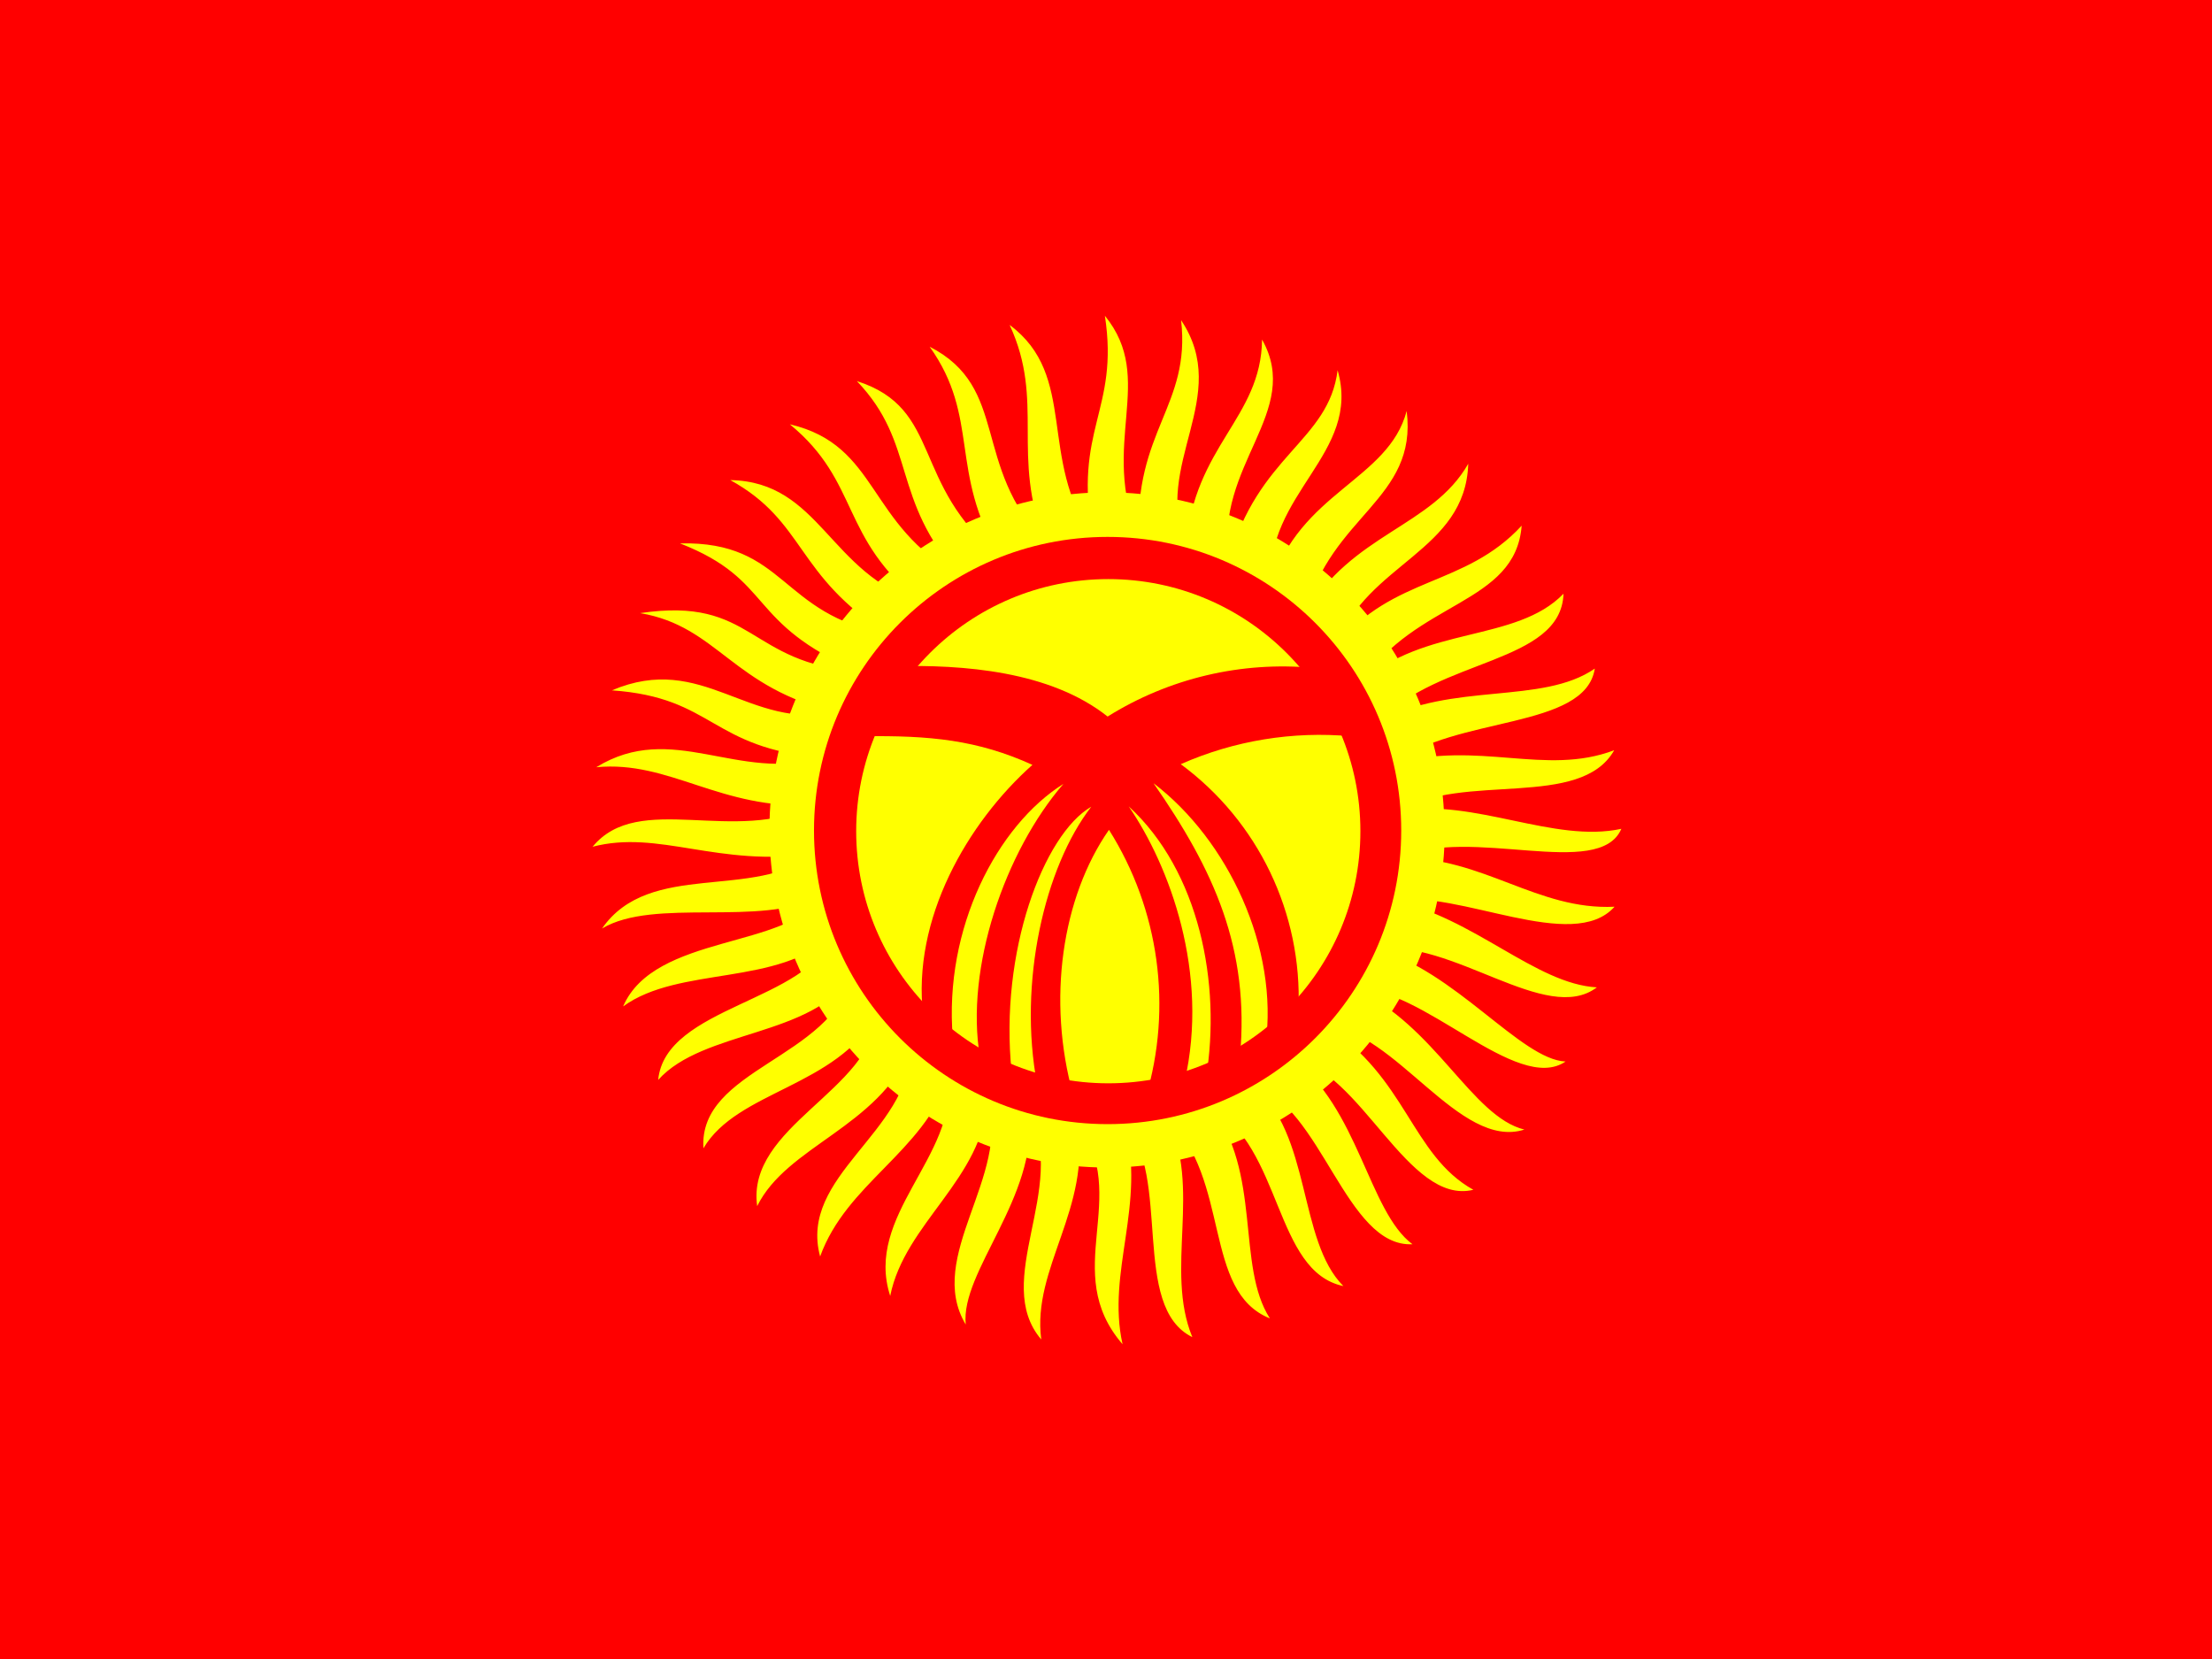
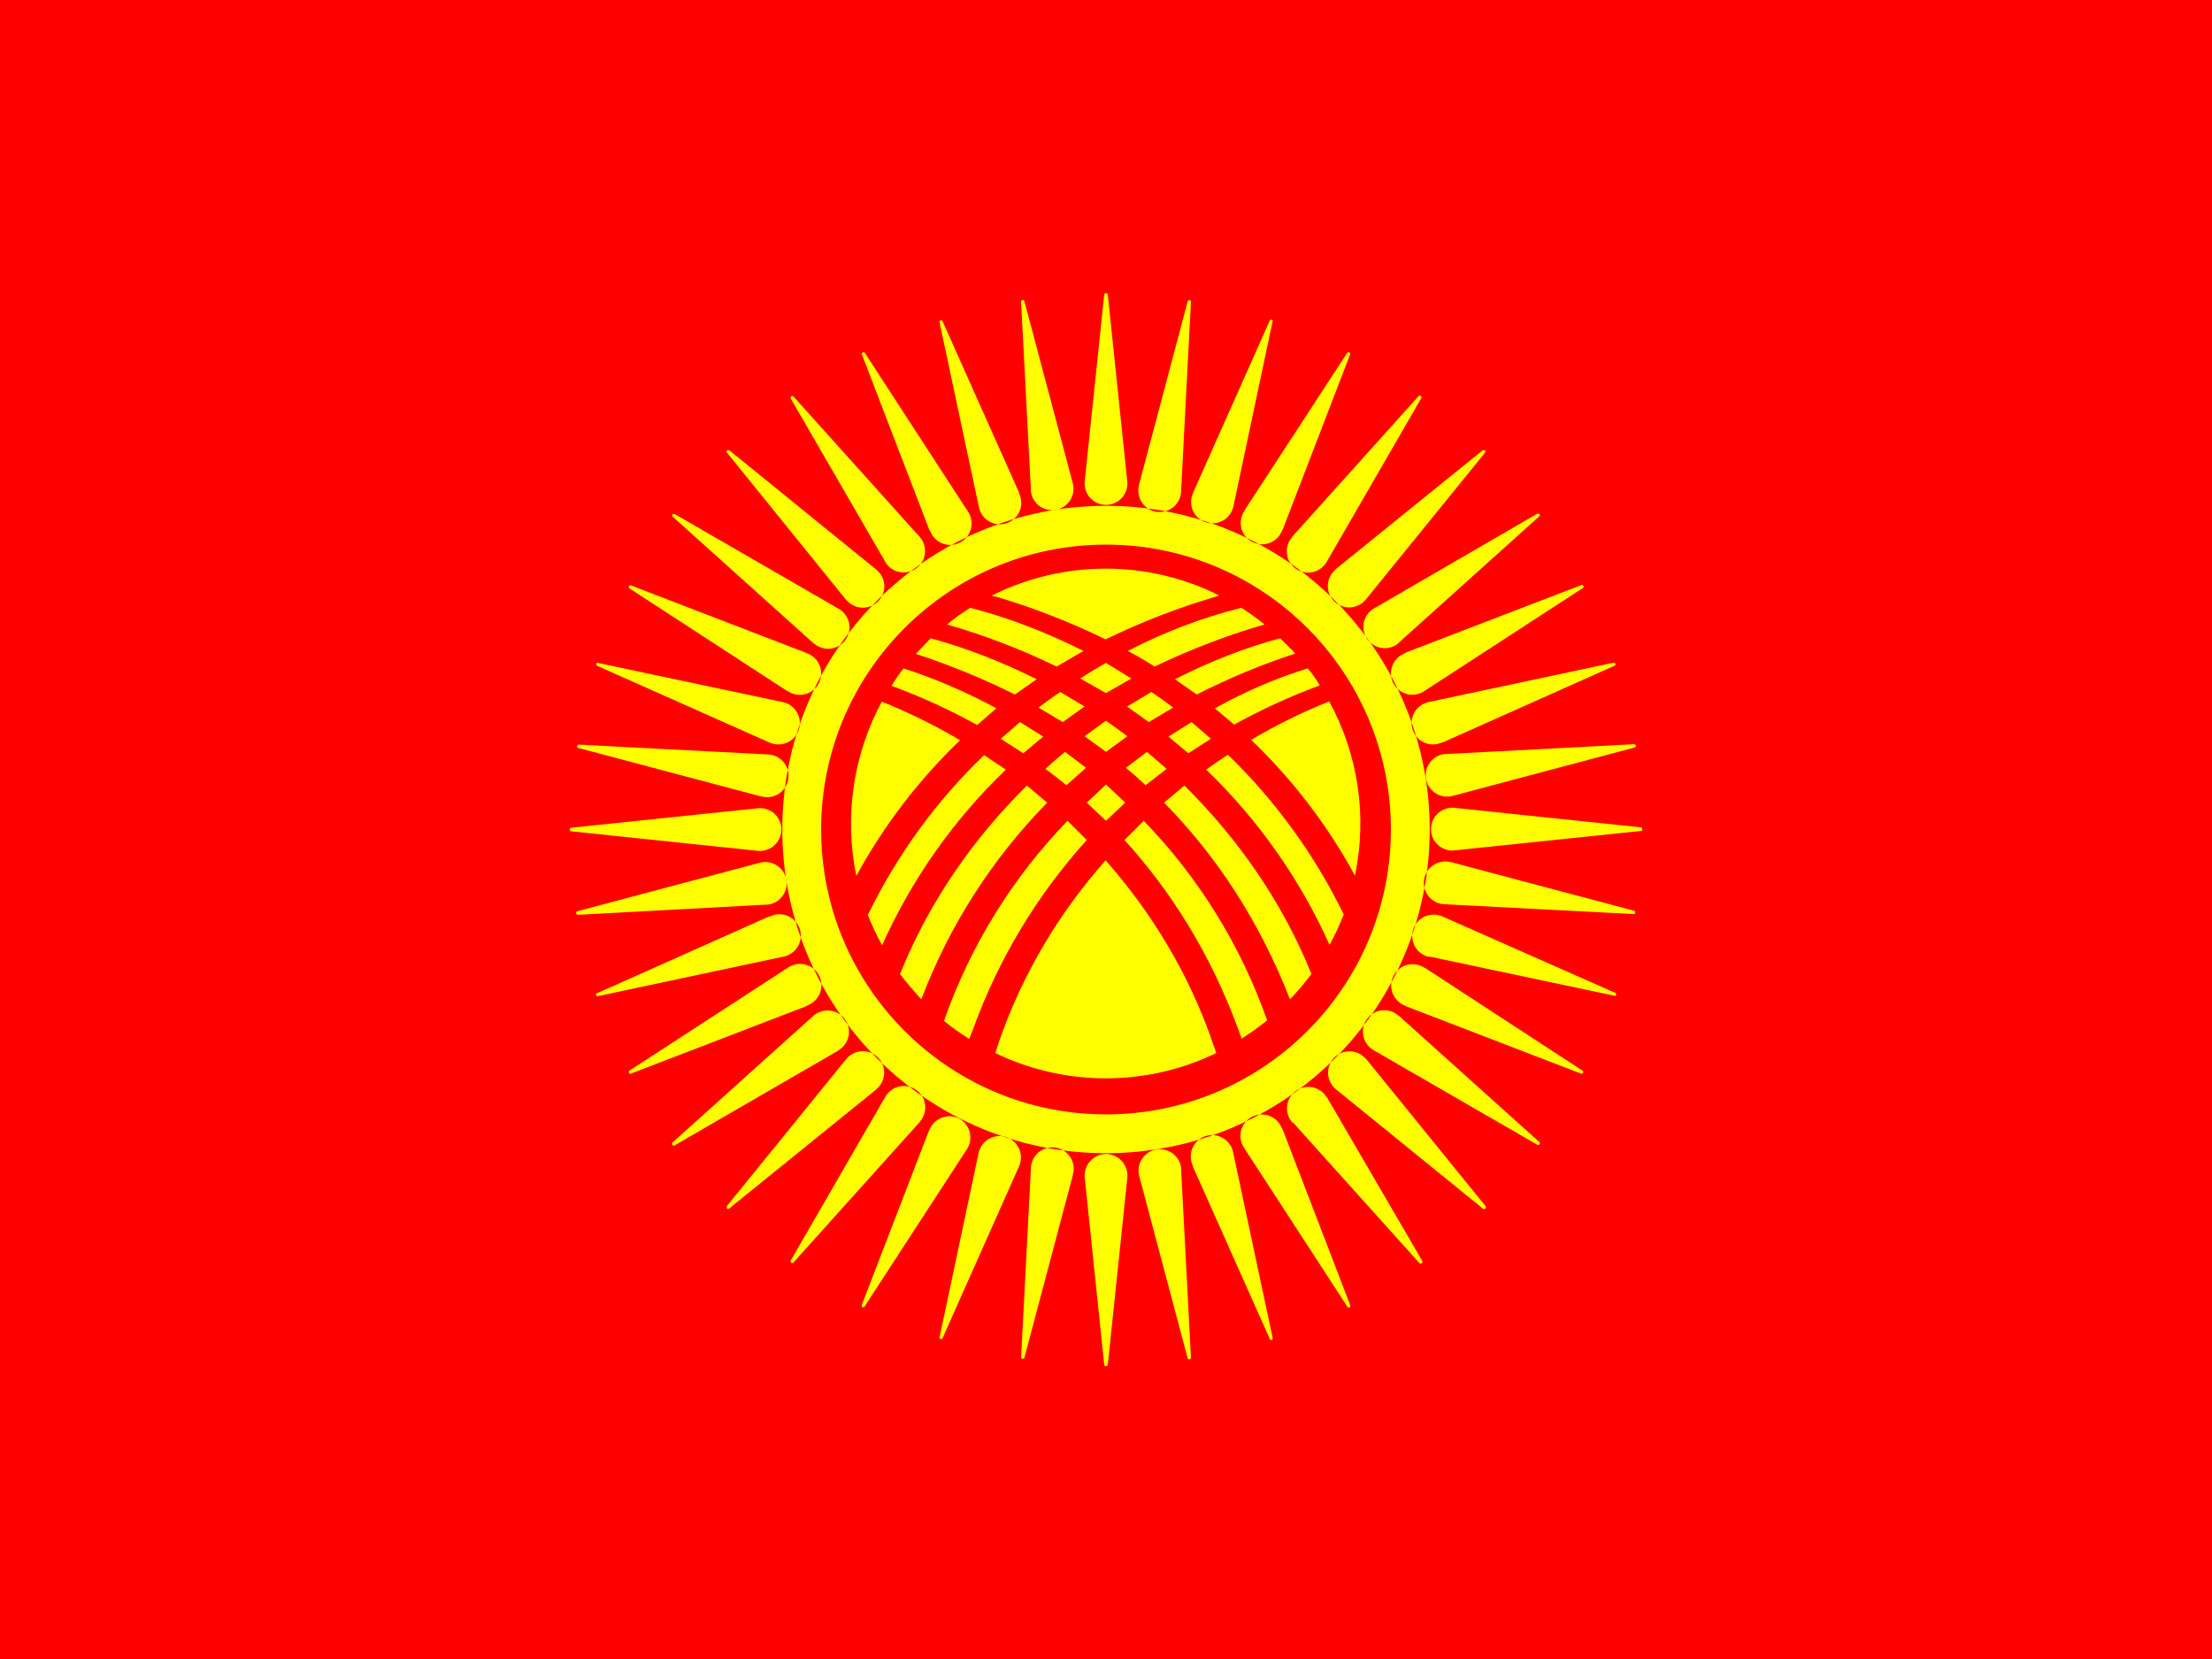
- <svg xmlns="http://www.w3.org/2000/svg" id="flag-icons-kg" viewBox="0 0 640 480">
+ <svg xmlns="http://www.w3.org/2000/svg" xml:space="preserve" id="flag-icons-kg" viewBox="0 0 640 480">
  <g data-debord="1" transform="translate(-16 -12) scale(1.05)">
-     <defs>
-       <clipPath id="kg-a">
-         <path fill-opacity=".7" d="M-85 0h682.7v512H-85z" />
-       </clipPath>
-     </defs>
-     <g fill-rule="evenodd" clip-path="url(#kg-a)" transform="translate(79.6)scale(.9375)">
-       <path fill="red" d="M-128 0h768.8v512H-128z" />
-       <path fill="#ff0" d="M105.5 261.1c13.6-16.6 41.9-.4 65-12.3-27.4 1.5-42.3-13.2-63.9-11.1 22.4-13.8 41.5 4.5 66.5-2.8-33.1-2.8-31.7-17.7-61.9-19.8 26.8-11.4 40 11.8 66.3 6.5-31-7.1-35-25.3-58-29.2 33.6-5 31.4 14.8 64.3 17.2-33.4-14.3-24.7-26.8-52.6-37.7 31.3-.7 29.2 21 61 26.6-27.2-17.2-23.9-32.9-46.2-45.2 26.5.5 29 27.6 56.1 36-24.1-19.1-17.8-35.3-38.6-52.4 26.4 6.2 22.5 29.6 50 44.6-20.4-22.6-12.6-38.8-30.3-57.3 25.4 8.1 15.7 30.4 42 51.6-15-24.9-5.7-40.8-20.6-61.7 23.6 12.1 12.2 34.9 34 57.5-10.3-25.5 0-41.3-10.5-63.9 20.2 15 8.2 39.3 24.5 62.5-6-32 7.8-37.2 3.5-65.2 15.3 18.8-1.8 37.6 10 65.3-1.5-31.5 15.3-38.8 12.4-64 15.1 22.6-8.5 42.3 1.4 66.5 2.5-29.8 22.1-37.6 22.4-60.8 12 21.3-14 36.7-9.8 65 8.5-31.2 29.4-35 32-56 7.1 24.6-21.4 36-19.7 63.4 8.5-27.7 34.6-31 40-51.4 3.3 26-22.4 30.7-29.7 59.5 13.5-23.5 37.2-25.4 47.8-44-.8 25.8-29.8 29.2-38.7 53.3 16.7-20.5 37.7-17 54.4-35.1-1.8 23.3-31.3 22-47 46.1 18.1-16.7 45.4-11.7 59.3-26.1-.7 20.6-36.9 19-54 37.5 21-11.6 47.8-4.8 63.2-15.5-2.8 18-41 13.8-59.3 28 25.2-7 44.7 3.7 65-4-9.9 17.5-44.6 6.4-63 17.8 22-3.7 45.2 9.6 65.1 5.3-6.5 15.2-44.6-1-65 8.5 24.4-.2 40.3 15.5 63 14.4-12.3 13.8-45.7-5.1-65.2-1.9 23.8 5 42 24.6 60 25.6-14.9 11.3-42.5-14.5-65-11.3 23.2 6.2 42.6 32.5 55.8 33.1-14.3 9.8-42.5-22.5-61.8-21.3 23.5 10.6 34.2 37.5 49.7 41.3-19.1 6.1-37.9-29.2-58.4-30.5 23.8 15 25.1 38 43.4 48.2-19.3 4.7-33-35.2-53.3-38.6 19.5 14.3 22.5 45 35.4 54.6-19.6 1-26.7-40.7-46.8-46.7 17.2 14.4 13.1 45.6 26.5 59-20.4-4.3-17.8-40.6-39.1-52.9 15.3 19.4 7.5 46.9 17.5 62.4-19.9-8-11.3-40.6-30.2-59 10.3 20.6-.8 44.6 7.4 64.5-18.2-8.9-6-47.4-19.9-62.7 6.4 23.8-5.4 43.5-.6 64.8-18.6-21.5 2.8-43.2-13.3-65.1 4.2 25.1-13.4 42.7-10.6 63.7-14.7-17.2 8-44.7-3.5-66.4 2.4 24.7-20.3 46.4-18.7 62-12-20 13.3-43.6 6.5-66.3-1.4 23.6-24.4 36.4-28.7 57.9-7.7-23.7 19.6-40.8 17.2-64.1-7.8 22.1-30 31-37.8 52.5-6.4-23.7 26-36.2 26.8-61-10 23.2-36.5 28.4-45.3 46.2-3.3-23.5 33.8-34 35.2-56.3-12 21.4-41 22.3-51 39.3-1.5-23.4 37.6-26.3 43.7-50.8-11.9 18.2-43.7 15.9-57 30.7 2.1-21.7 44.4-23 51.2-42.6-15.8 15.2-45 9-61.5 21 9.2-21.4 48.9-16.9 57.8-32.3-17.5 9.1-48.6.2-64 9.4 14-20.2 44.8-8.1 62.3-22-28.4 4.1-45.5-7.2-65.2-2z" />
-       <path fill="#ff0" d="M356 256.1a99.2 99.2 0 1 1-198.5 0 99.2 99.2 0 0 1 198.4 0z" />
-       <path fill="red" d="M343.2 256.3a86.3 86.3 0 1 1-172.6 0 86.3 86.3 0 0 1 172.6 0" />
-       <path fill="#ff0" d="M331.2 256.5a74 74 0 1 1-148.2 0 74 74 0 0 1 148.2 0" />
-       <path fill="red" d="M194 208c20.5-.5 46 1.4 62.9 14.8a97.1 97.1 0 0 1 60.5-14.3l11 20.1a101 101 0 0 0-50 8.2 85.3 85.3 0 0 1 34.6 72.1c-2.7 3.4-7 7.1-9.7 10.5 4-28.5-11-60.3-32.9-77 17.8 25.6 28.3 48.6 25.4 80.4l-10 6.4c4.6-28-2-61-22.7-80 12 17.5 23.8 49 16.4 81-3.2 1-8.2 3.7-11.4 4.6a96 96 0 0 0-10.8-78.7c-13.8 19.8-18.3 50-10.5 78-3.8-1-6.7-2.2-10.6-3.1-5.7-30 2.2-64 15.9-81.7-14 8.1-27.1 42.7-23.4 78l-9.3-4.3c-4.5-26.3 7.4-60.6 24.5-80.4-19.4 12.2-35.2 42.3-32.5 74.6-3-2.6-5.7-3.9-8.7-6.6-3.4-28.2 13-56.6 32.1-73.6-16.1-7.3-30-8.7-50-8.4 3.1-6.5 6-14.1 9.2-20.7z" />
-     </g>
+     <path fill="red" d="M0 0h640v480H0Z" />
+     <path fill="#ff0" fill-rule="evenodd" d="m340.7 146.6 2.7-52q0-.4-.4-.5-.3 0-.5.4l-13.3 50.1-.1.5a5.9 5.9 0 1 0 11.6 1.5m14.4 4.4 10.8-51q.2-.3-.3-.5-.3 0-.5.3L344 147.2l-.2.5a5.9 5.9 0 1 0 11.3 3.3m13.5 6.6 18.7-48.6a.5.5 0 0 0-.8-.4L358.2 152l-.2.4a5.9 5.9 0 1 0 10.6 5m12.3 8.7 26-45a.5.5 0 0 0-.7-.6l-34.7 38.6-.3.4a5.9 5.9 0 1 0 9.7 6.6m10.8 10.4 32.8-40.4v-.6h-.7l-40.3 32.6-.4.4a5.9 5.9 0 1 0 8.6 8m9 12 38.7-34.8q.3-.3 0-.7h-.6L394 179l-.4.2a5.9 5.9 0 1 0 7.2 9.3m7 13.3 43.7-28.4a.5.5 0 0 0-.4-.8l-48.4 18.6-.5.3a5.9 5.9 0 1 0 5.6 10.3m5 14.2 47.5-21.2a.5.5 0 0 0-.3-.8l-50.7 10.8-.5.1a5.9 5.9 0 1 0 4 11m2.5 14.9 50.4-13.4q.3-.1.3-.5-.1-.4-.5-.4l-51.8 2.7h-.5a5.9 5.9 0 1 0 2.1 11.6m.3 15 51.8-5.4q.4-.1.4-.5 0-.3-.4-.5l-51.6-5.4h-.5a5.9 5.9 0 1 0 .3 11.8m-2.1 14.8 52 2.7a.5.5 0 0 0 .1-.9l-50.1-13.3-.5-.1a5.9 5.9 0 1 0-1.5 11.6m-4.4 14.4 51 10.8q.3.2.5-.3 0-.3-.3-.5l-47.5-21-.5-.2a5.9 5.9 0 1 0-3.3 11.3m-6.6 13.5 48.6 18.7a.5.5 0 0 0 .4-.8L408 278.2l-.4-.2a5.9 5.9 0 1 0-5 10.6m-8.7 12.3 45 26a.5.5 0 0 0 .6-.7l-38.6-34.7-.4-.3a5.9 5.9 0 1 0-6.6 9.7m-10.4 10.8 40.4 32.8a.5.5 0 0 0 .7-.7l-32.7-40.3-.4-.4a5.9 5.9 0 1 0-8 8.6m-12 9 34.8 38.7a.5.5 0 0 0 .8-.6L381 314l-.3-.4a5.9 5.9 0 1 0-9.3 7.2m-13.3 7 28.4 43.7q.2.3.6.2.3-.2.2-.6l-18.6-48.4-.3-.5a5.9 5.9 0 1 0-10.3 5.6m-14.2 5 21.2 47.5q.1.5.5.3.4 0 .3-.6l-10.8-50.7-.1-.5a5.9 5.9 0 1 0-11 4m-14.9 2.5 13.4 50.4q.1.3.5.3.4-.1.4-.5l-2.7-51.8v-.5a5.9 5.9 0 1 0-11.6 2.1m-15 .3 5.4 51.8a.5.5 0 0 0 1 0l5.4-51.6a6 6 0 0 0-5.9-6.4 6 6 0 0 0-5.9 6.2m-14.8-2.1-2.7 52a.5.5 0 0 0 .9.1l13.3-50.1.1-.5a5.9 5.9 0 1 0-11.6-1.5m-14.4-4.4-10.8 51a.5.5 0 0 0 .8.2l21.1-47.4.2-.5a5.9 5.9 0 1 0-11.3-3.3m-13.5-6.6L252.7 371q-.1.4.2.6t.6-.2l28.3-43.5a6 6 0 0 0-2.3-8.3 6 6 0 0 0-8 2.8m-12.4-8.6-26 45a.5.5 0 0 0 .7.6l34.7-38.6.3-.4a5.9 5.9 0 1 0-9.7-6.6m-10.8-10.4-32.8 40.4v.6q.4.3.7 0l40.3-32.6.4-.4a5.9 5.9 0 1 0-8.6-8m-9-12-38.7 34.8a.5.5 0 0 0 .6.8l44.9-26 .4-.3a5.9 5.9 0 1 0-7.2-9.3m-7-13.3-43.7 28.4a.5.5 0 0 0 .4.8l48.4-18.6.5-.3a5.9 5.9 0 1 0-5.6-10.3m-5-14.2-47.5 21.2q-.5.1-.3.5 0 .4.6.3l50.7-10.8.5-.1a5.9 5.9 0 1 0-4-11m-2.5-14.9-50.4 13.4a.5.5 0 0 0 .2 1l51.8-2.8h.5a5.9 5.9 0 1 0-2.1-11.6m-.3-15-51.8 5.4a.5.5 0 0 0 0 1l51.6 5.4h.5a5.9 5.9 0 1 0-.3-11.8m2.1-14.8-52-2.7a.5.5 0 0 0-.1.9l50.1 13.3.5.1a5.9 5.9 0 1 0 1.5-11.6m4.4-14.4-51-10.8q-.3-.2-.5.3 0 .3.3.5l47.4 21.1.5.2a5.9 5.9 0 1 0 3.3-11.3m6.6-13.5L189 172.7a.5.5 0 0 0-.4.8l43.5 28.3.4.2a5.9 5.9 0 1 0 5-10.6m8.7-12.3-45-26h-.7q-.1.3.1.7l38.6 34.7.4.3a5.9 5.9 0 1 0 6.6-9.7m10.4-10.8-40.4-32.8h-.6q-.3.3 0 .7l32.6 40.3.4.4a5.9 5.9 0 1 0 8-8.6m12-9-34.8-38.7a.5.5 0 0 0-.7.6l26 44.9.2.4a5.9 5.9 0 1 0 9.3-7.2m13.3-7-28.4-43.7a.5.5 0 0 0-.8.4l18.6 48.4.3.5a5.9 5.9 0 1 0 10.3-5.6m14.2-5-21.2-47.5a.5.5 0 0 0-.8.3l10.8 50.7.1.5a5.9 5.9 0 1 0 11-4m14.9-2.5-13.4-50.4q-.1-.3-.5-.3-.4.1-.4.5l2.7 51.8v.5a5.9 5.9 0 1 0 11.6-2.1m15-.3-5.4-51.8a.5.5 0 0 0-1 0l-5.4 51.6v.5a5.9 5.9 0 1 0 11.8-.3m-5.9 6.3a89.2 89.2 0 1 1 0 178.4 89.2 89.2 0 0 1 0-178.4m0 10.7a78.5 78.5 0 1 1 0 157 78.5 78.5 0 0 1 0-157m-65.6 102a155 155 0 0 1 32-44l6 4a155 155 0 0 0-34.1 48.4 70 70 0 0 1-3.9-8.3m71.1-40.6q2.8 2.3 5.4 4.8l5.8-4.5-5.4-4.7zm-11.4-8.7 5.9 4.3 5.9-4.3-5.9-4.3zm.6 18.3 5.3 5 5.3-5-5.3-5zm-11.4-9.3q3 2.2 5.8 4.5l5.4-4.8-5.8-4.4q-2.7 2.2-5.4 4.7m35.2-16.9q-3-2.3-6-4.3l-6.7 4 6 4.3zm10.4 8.6-5.3-4.6-6.4 4 5.5 4.6zm-36-16.6q3.5-2.3 7.1-4.3l7 4.3-7 4zm-11.5 8q3-2.3 6-4.3l6.7 4-6 4.3zM291 215l5.3-4.6 6.4 4-5.5 4.6zm-32.7-10.2a157 157 0 0 1 21.5 10.6 153 153 0 0 0-28.6 37.4 71 71 0 0 1 7-48m6-9.2q13 4.2 25.6 11l-5.3 4.6q-11.6-6.4-23.6-10.8 1.6-2.6 3.3-4.8m7.5-8.3q14.6 4 29.2 11.3l-6 4.2q-13.5-6.7-27.3-11.2zm11-8.4.6.2.8.2q14.8 4 29.7 11.5l-7.4 4.3a187 187 0 0 0-30.2-11.6q3-2.5 6.4-4.6m68.6-3.4-.8.3q-15.4 4.5-30.5 11.8-14.8-7.2-30-11.7l-.5-.1q-.5 0-.8-.3a70 70 0 0 1 62.6 0m12.5 8-.7.2q-15 4.4-29.6 11.4-3.6-2.3-7.4-4.3a145 145 0 0 1 31.3-11.9q3.4 2.2 6.4 4.6m8.5 8q-13.8 4.5-27.2 11.3l-6-4.2q14.5-7.4 29-11.3zm6.7 8.8q-12 4.4-23.6 10.8l-5.3-4.5q12.6-7 25.6-11 1.8 2.1 3.3 4.7m9.7 52.4a153 153 0 0 0-28.6-37.4 157 157 0 0 1 21.5-10.6 70 70 0 0 1 7.1 48m-7 19.1a155 155 0 0 0-34-48.3q3-2.2 6-4.1a157 157 0 0 1 31.9 44 70 70 0 0 1-3.9 8.4m-10.9 15c-8.6-22-20.6-39.9-34.7-54.2l5.6-4.7c14.6 14.4 27 32 35 51.9a71 71 0 0 1-5.9 7m-13.3 10.9-.9-2.5c-7.7-21-18.6-38.2-31.4-52.3l5.3-5.3a151 151 0 0 1 34 55 71 71 0 0 1-7 5m-67.9 4 .9-2.8c6.5-19 16.8-36 29.5-50.3 12.7 14.4 23 31.3 29.5 50.3l1 2.8a70 70 0 0 1-60.9 0m-14.1-9a151 151 0 0 1 34-55l5.3 5.3a158 158 0 0 0-31.4 52.3l-1 2.5a70 70 0 0 1-7-5m-12-13c8-19.9 20.3-37.4 34.9-51.8l5.6 4.7a157 157 0 0 0-34.7 54.2q-3.1-3.4-5.9-7" />
  </g>
</svg>
